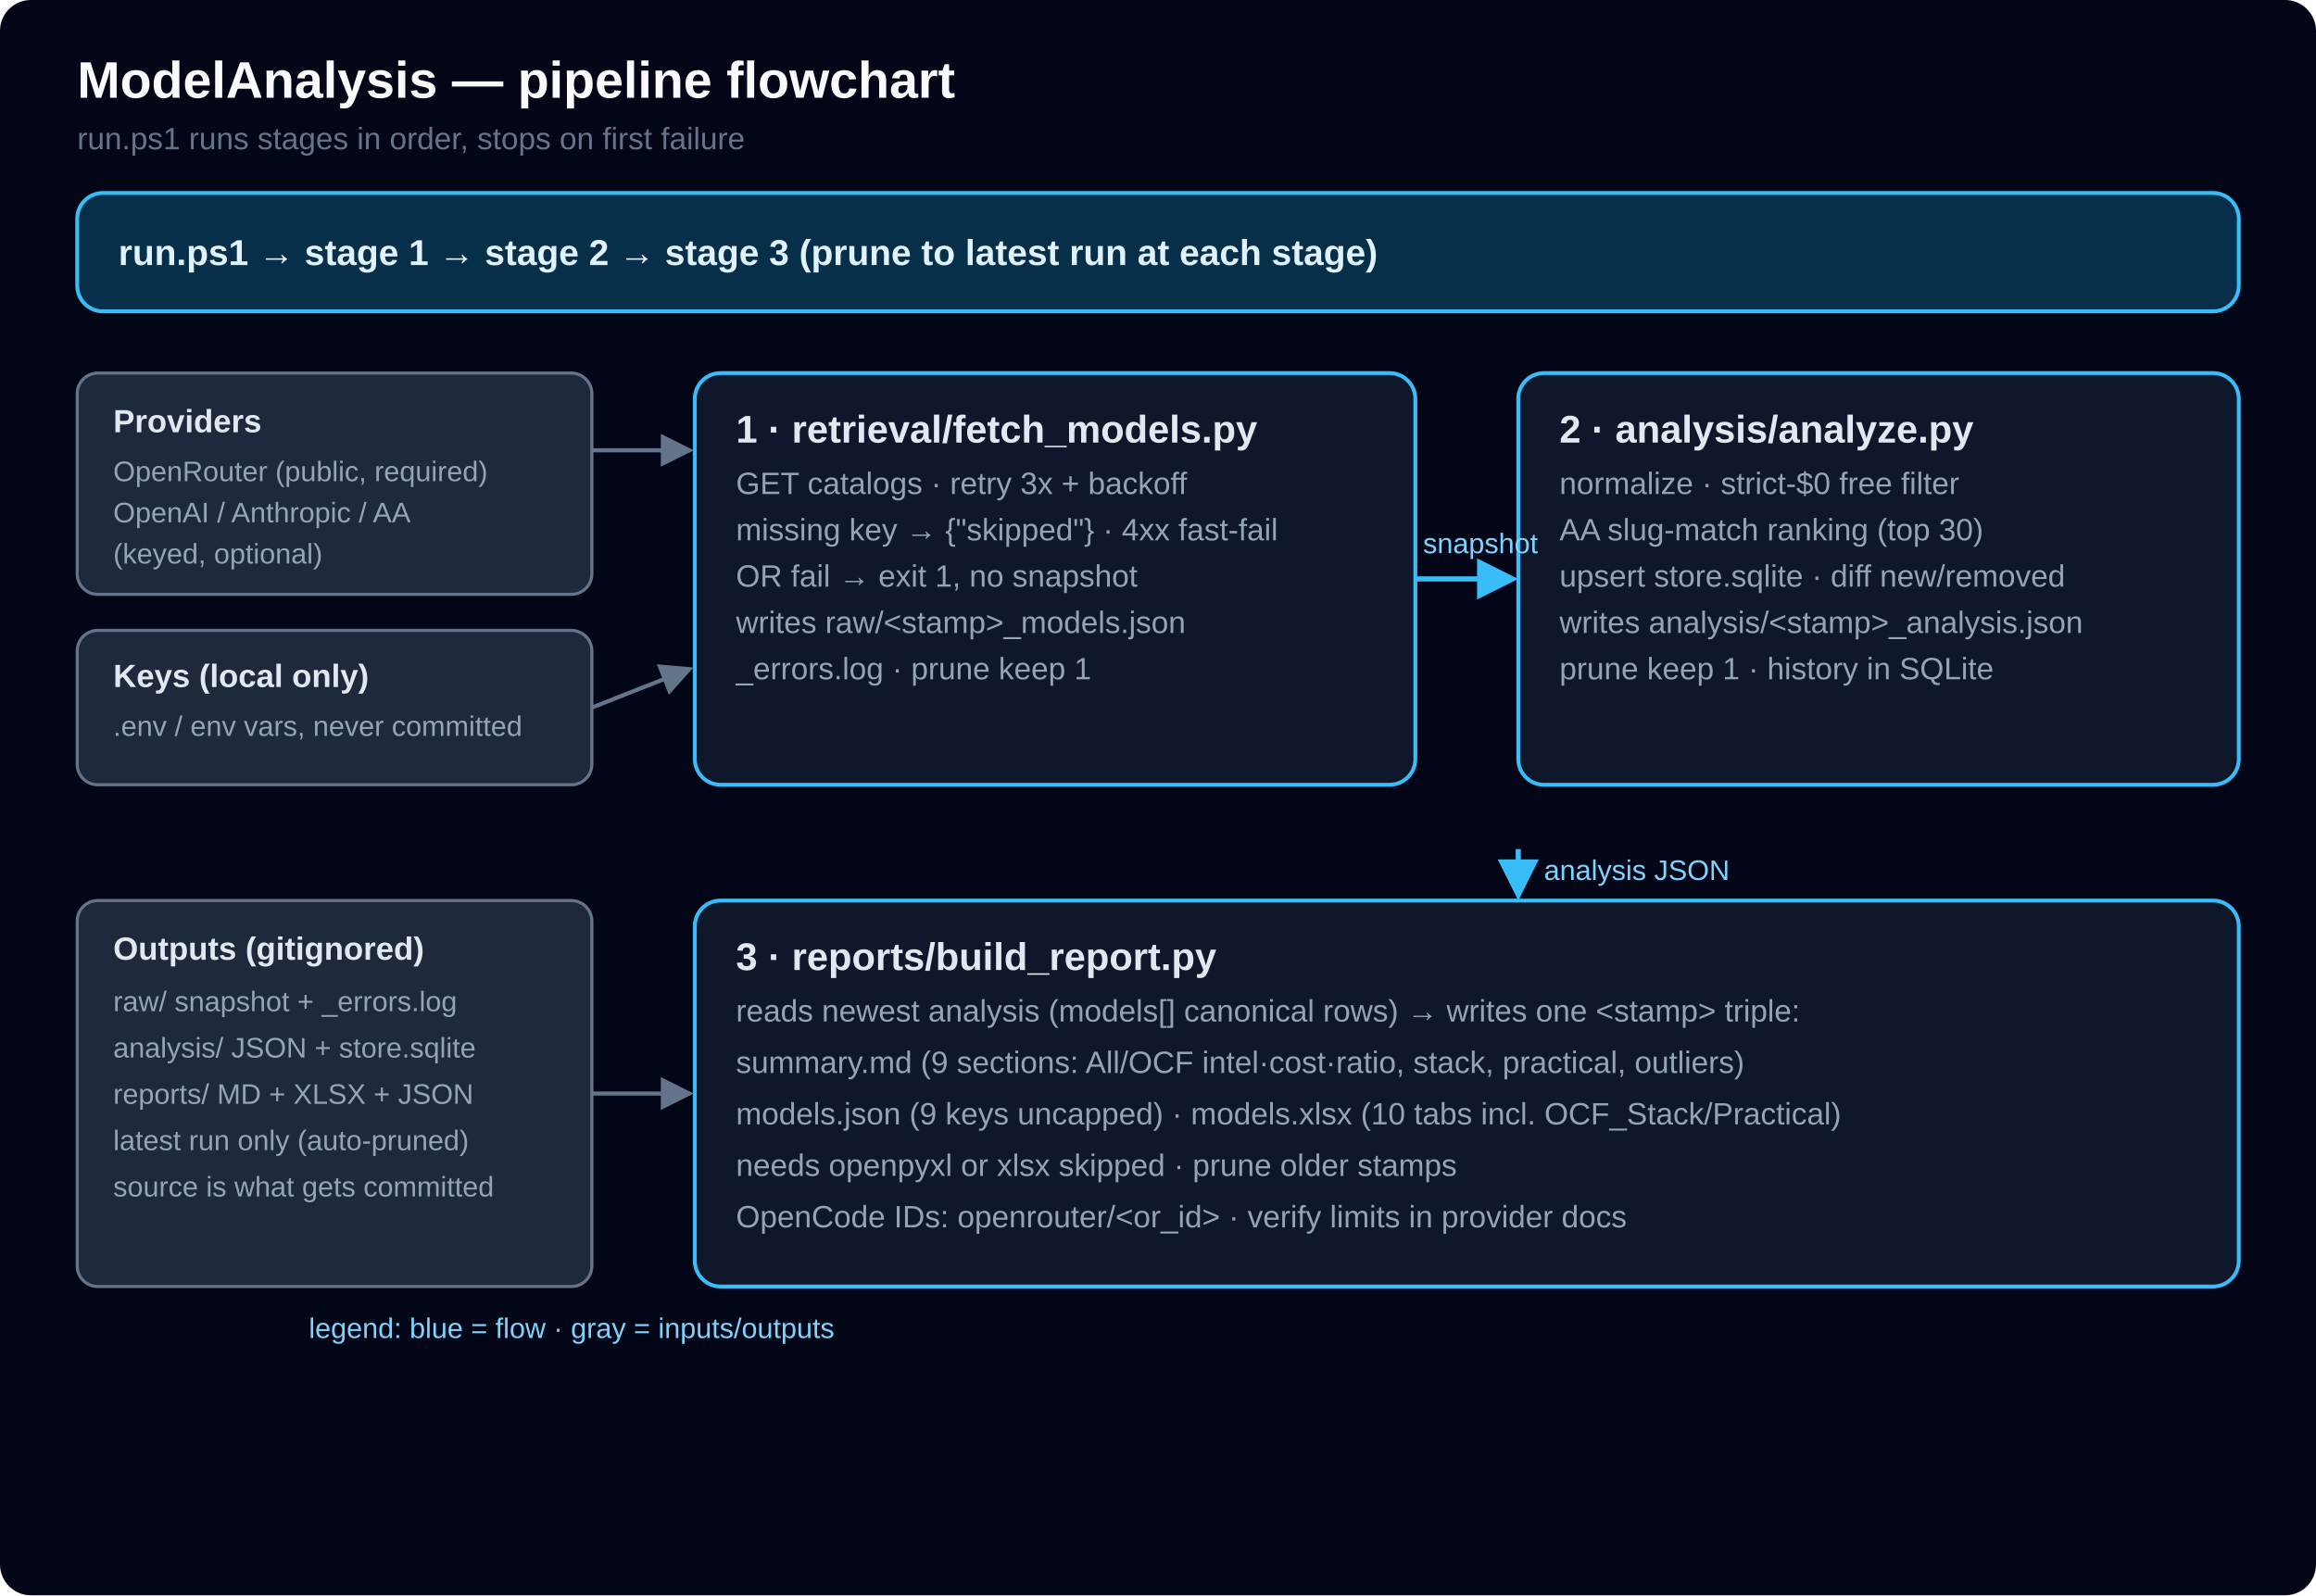
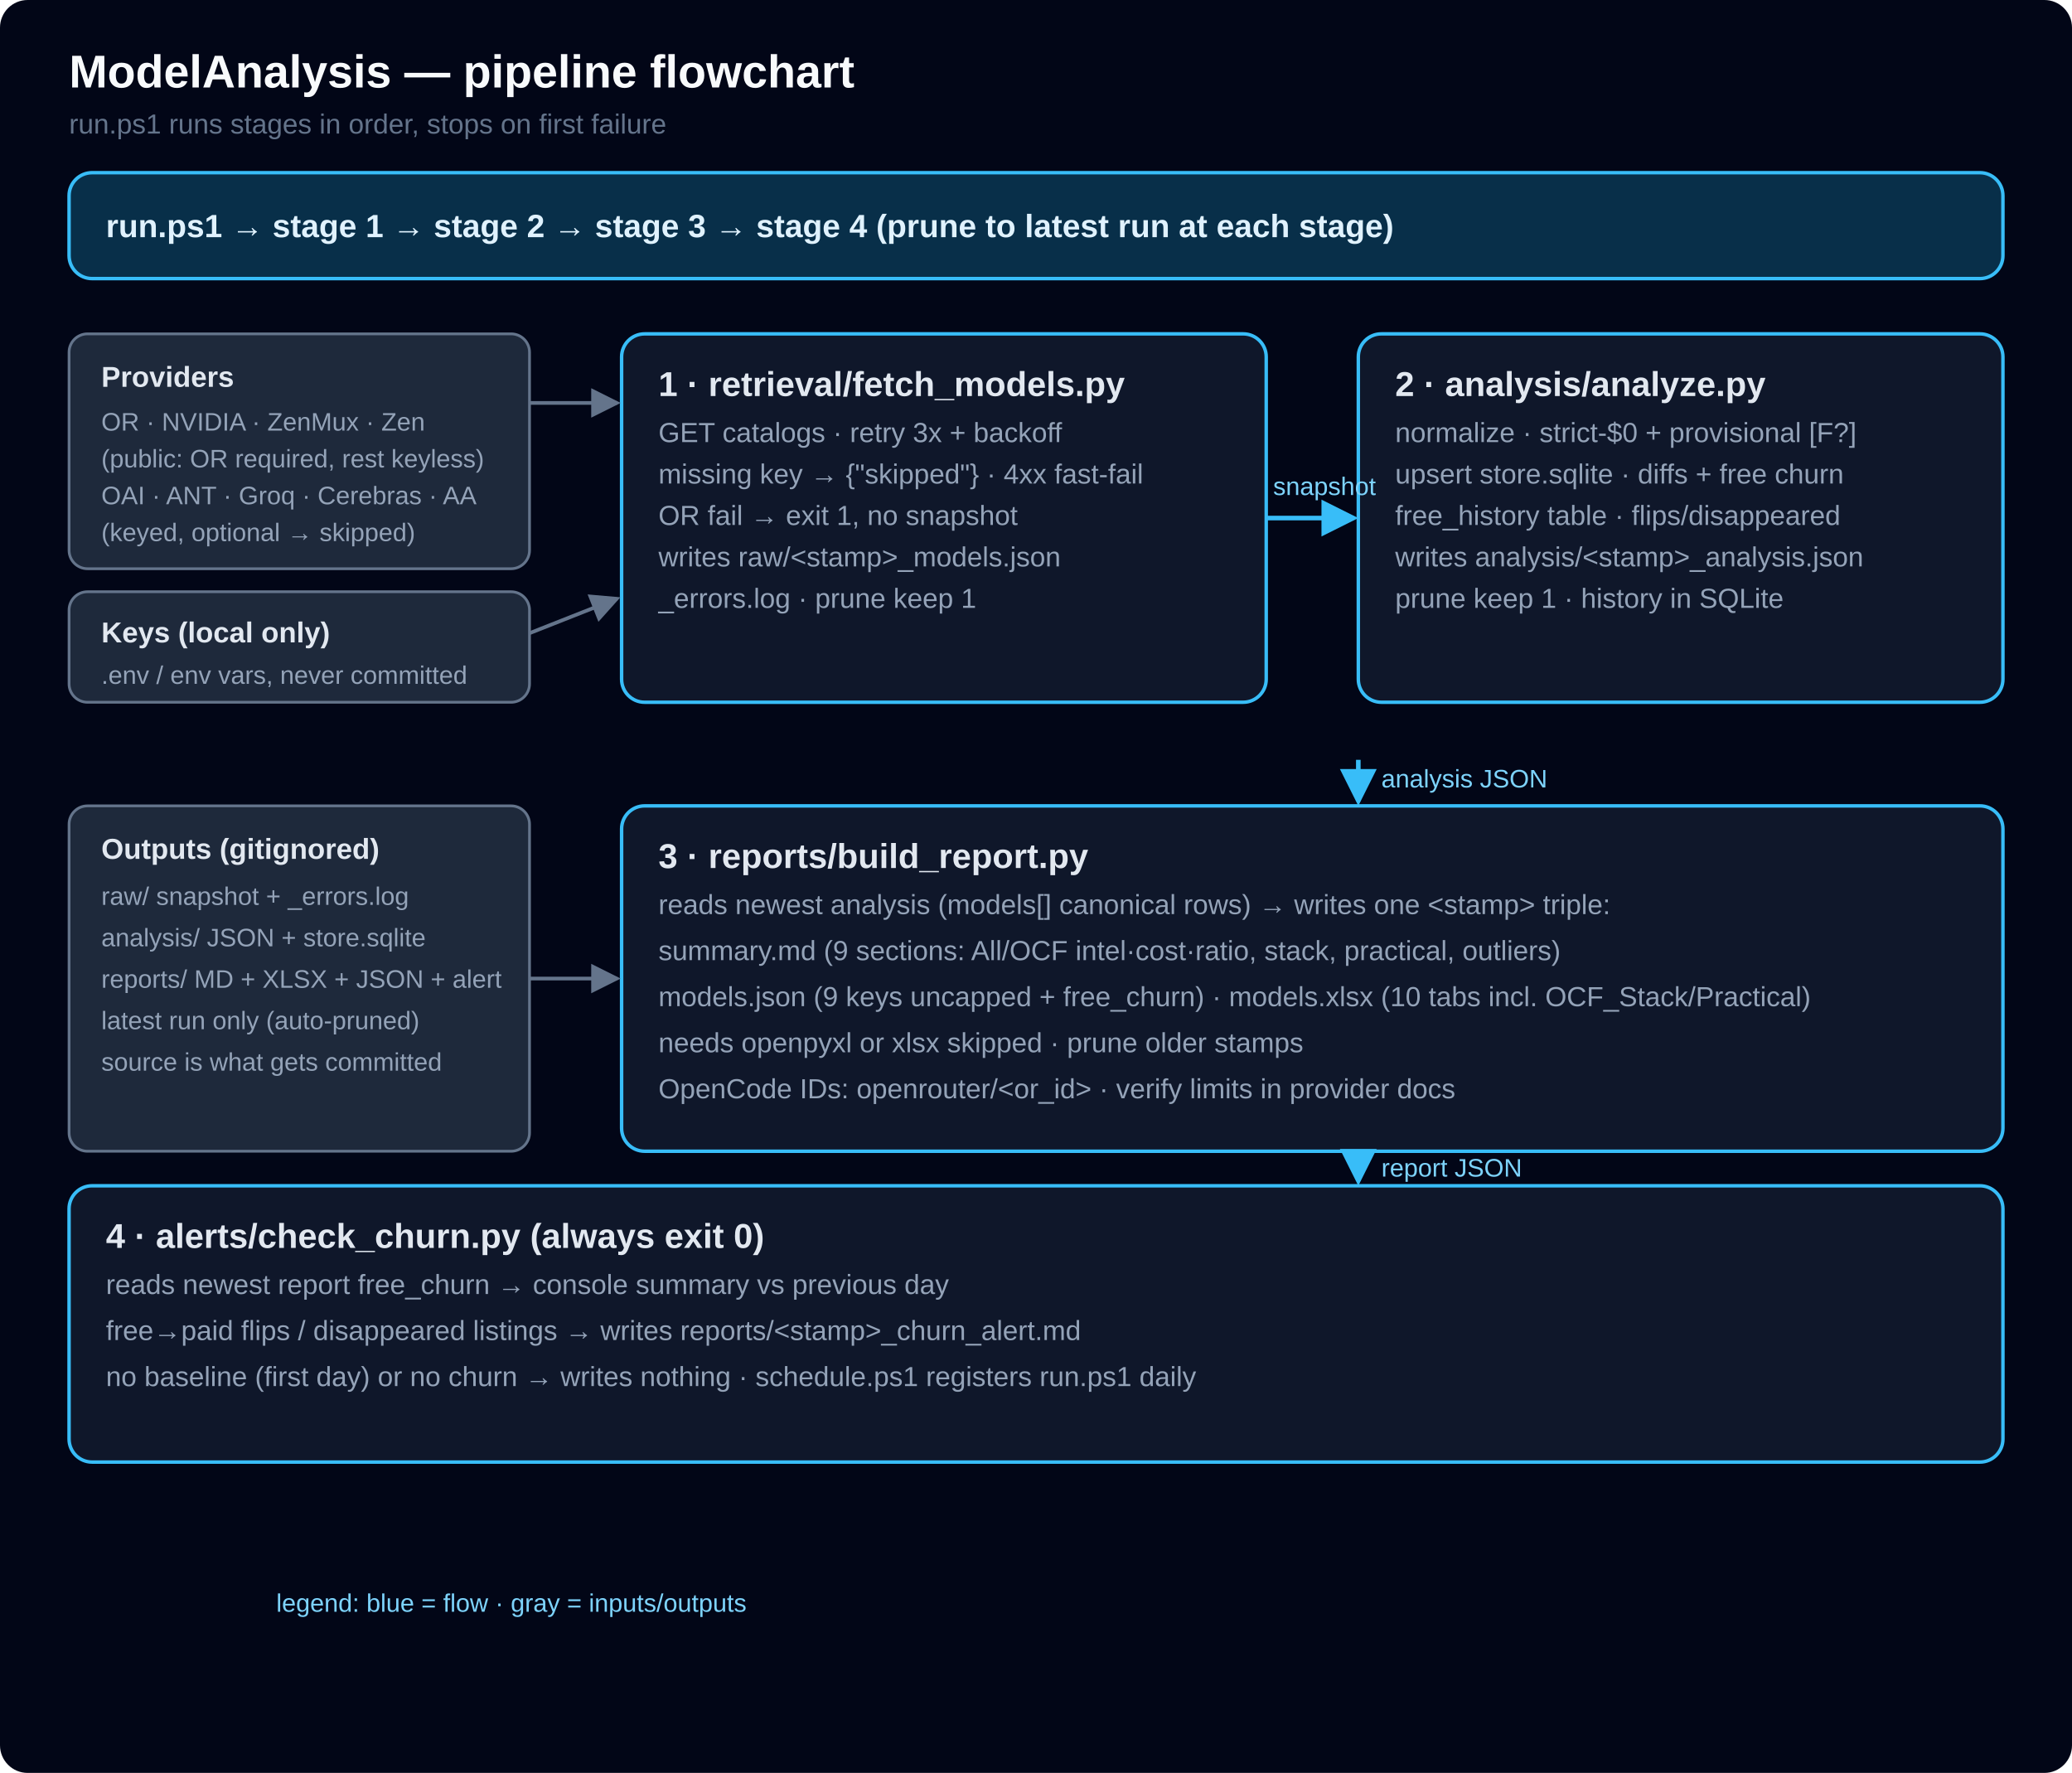
- <svg xmlns="http://www.w3.org/2000/svg" width="900" height="620" font-family="Segoe UI, Arial, sans-serif">
+ <svg xmlns="http://www.w3.org/2000/svg" width="900" height="770" font-family="Segoe UI, Arial, sans-serif">
  <style>
    .box { fill: #0f172a; stroke: #38bdf8; stroke-width: 1.5; rx: 10; }
    .title { fill: #e2e8f0; font-size: 15px; font-weight: 700; }
    .sub { fill: #94a3b8; font-size: 12px; }
    .file { fill: #1e293b; stroke: #64748b; stroke-width: 1.2; rx: 8; }
    .file-t { fill: #e2e8f0; font-size: 12.5px; font-weight: 600; }
    .file-s { fill: #94a3b8; font-size: 11px; }
    .arrow { stroke: #38bdf8; stroke-width: 2; fill: none; marker-end: url(#ah); }
    .arrow-dim { stroke: #64748b; stroke-width: 1.6; fill: none; marker-end: url(#ah2); }
    .label { fill: #7dd3fc; font-size: 11px; }
  </style>
  <defs>
    <marker id="ah" markerWidth="8" markerHeight="8" refX="7" refY="4" orient="auto">
      <path d="M0,0 L8,4 L0,8 z" fill="#38bdf8" />
    </marker>
    <marker id="ah2" markerWidth="8" markerHeight="8" refX="7" refY="4" orient="auto">
      <path d="M0,0 L8,4 L0,8 z" fill="#64748b" />
    </marker>
  </defs>
-   <rect width="900" height="620" fill="#020617" rx="12" />
+   <rect width="900" height="770" fill="#020617" rx="12" />
  <text x="30" y="38" fill="#f8fafc" font-size="20" font-weight="800">ModelAnalysis — pipeline flowchart</text>
  <text x="30" y="58" fill="#64748b" font-size="12">run.ps1 runs stages in order, stops on first failure</text>
  <rect x="30" y="75" width="840" height="46" rx="10" fill="#082f49" stroke="#38bdf8" stroke-width="1.5" />
-   <text x="46" y="103" fill="#e0f2fe" font-size="14" font-weight="700">run.ps1  →  stage 1 → stage 2 → stage 3  (prune to latest run at each stage)</text>
-   <rect class="file" x="30" y="145" width="200" height="86" />
+   <text x="46" y="103" fill="#e0f2fe" font-size="14" font-weight="700">run.ps1  →  stage 1 → stage 2 → stage 3 → stage 4  (prune to latest run at each stage)</text>
+   <rect class="file" x="30" y="145" width="200" height="102" />
  <text class="file-t" x="44" y="168">Providers</text>
-   <text class="file-s" x="44" y="187">OpenRouter (public, required)</text>
-   <text class="file-s" x="44" y="203">OpenAI / Anthropic / AA</text>
-   <text class="file-s" x="44" y="219">(keyed, optional)</text>
-   <rect class="file" x="30" y="245" width="200" height="60" />
-   <text class="file-t" x="44" y="267">Keys (local only)</text>
-   <text class="file-s" x="44" y="286">.env / env vars, never committed</text>
+   <text class="file-s" x="44" y="187">OR · NVIDIA · ZenMux · Zen</text>
+   <text class="file-s" x="44" y="203">(public: OR required, rest keyless)</text>
+   <text class="file-s" x="44" y="219">OAI · ANT · Groq · Cerebras · AA</text>
+   <text class="file-s" x="44" y="235">(keyed, optional → skipped)</text>
+   <rect class="file" x="30" y="257" width="200" height="48" />
+   <text class="file-t" x="44" y="279">Keys (local only)</text>
+   <text class="file-s" x="44" y="297">.env / env vars, never committed</text>
  <rect class="box" x="270" y="145" width="280" height="160" />
  <text class="title" x="286" y="172">1 · retrieval/fetch_models.py</text>
  <text class="sub" x="286" y="192">GET catalogs · retry 3x + backoff</text>
  <text class="sub" x="286" y="210">missing key → {"skipped"} · 4xx fast-fail</text>
  <text class="sub" x="286" y="228">OR fail → exit 1, no snapshot</text>
  <text class="sub" x="286" y="246">writes raw/&lt;stamp&gt;_models.json</text>
  <text class="sub" x="286" y="264">_errors.log · prune keep 1</text>
  <rect class="box" x="590" y="145" width="280" height="160" />
  <text class="title" x="606" y="172">2 · analysis/analyze.py</text>
-   <text class="sub" x="606" y="192">normalize · strict-$0 free filter</text>
-   <text class="sub" x="606" y="210">AA slug-match ranking (top 30)</text>
-   <text class="sub" x="606" y="228">upsert store.sqlite · diff new/removed</text>
+   <text class="sub" x="606" y="192">normalize · strict-$0 + provisional [F?]</text>
+   <text class="sub" x="606" y="210">upsert store.sqlite · diffs + free churn</text>
+   <text class="sub" x="606" y="228">free_history table · flips/disappeared</text>
  <text class="sub" x="606" y="246">writes analysis/&lt;stamp&gt;_analysis.json</text>
  <text class="sub" x="606" y="264">prune keep 1 · history in SQLite</text>
  <rect class="box" x="270" y="350" width="600" height="150" />
  <text class="title" x="286" y="377">3 · reports/build_report.py</text>
  <text class="sub" x="286" y="397">reads newest analysis (models[] canonical rows) → writes one &lt;stamp&gt; triple:</text>
  <text class="sub" x="286" y="417">summary.md (9 sections: All/OCF intel·cost·ratio, stack, practical, outliers)</text>
-   <text class="sub" x="286" y="437">models.json (9 keys uncapped) · models.xlsx (10 tabs incl. OCF_Stack/Practical)</text>
+   <text class="sub" x="286" y="437">models.json (9 keys uncapped + free_churn) · models.xlsx (10 tabs incl. OCF_Stack/Practical)</text>
  <text class="sub" x="286" y="457">needs openpyxl or xlsx skipped · prune older stamps</text>
  <text class="sub" x="286" y="477">OpenCode IDs: openrouter/&lt;or_id&gt; · verify limits in provider docs</text>
  <rect class="file" x="30" y="350" width="200" height="150" />
  <text class="file-t" x="44" y="373">Outputs (gitignored)</text>
  <text class="file-s" x="44" y="393">raw/ snapshot + _errors.log</text>
  <text class="file-s" x="44" y="411">analysis/ JSON + store.sqlite</text>
-   <text class="file-s" x="44" y="429">reports/ MD + XLSX + JSON</text>
+   <text class="file-s" x="44" y="429">reports/ MD + XLSX + JSON + alert</text>
  <text class="file-s" x="44" y="447">latest run only (auto-pruned)</text>
  <text class="file-s" x="44" y="465">source is what gets committed</text>
+   <rect class="box" x="30" y="515" width="840" height="120" />
+   <text class="title" x="46" y="542">4 · alerts/check_churn.py (always exit 0)</text>
+   <text class="sub" x="46" y="562">reads newest report free_churn → console summary vs previous day</text>
+   <text class="sub" x="46" y="582">free→paid flips / disappeared listings → writes reports/&lt;stamp&gt;_churn_alert.md</text>
+   <text class="sub" x="46" y="602">no baseline (first day) or no churn → writes nothing · schedule.ps1 registers run.ps1 daily</text>
  <line class="arrow-dim" x1="230" y1="175" x2="268" y2="175" />
  <line class="arrow-dim" x1="230" y1="275" x2="268" y2="260" />
  <line class="arrow" x1="550" y1="225" x2="588" y2="225" />
  <text class="label" x="553" y="215">snapshot</text>
  <line class="arrow" x1="590" y1="330" x2="590" y2="348" />
  <text class="label" x="600" y="342">analysis JSON</text>
  <line class="arrow-dim" x1="230" y1="425" x2="268" y2="425" />
-   <text class="label" x="120" y="520" fill="#64748b">legend: blue = flow · gray = inputs/outputs</text>
+   <line class="arrow" x1="590" y1="500" x2="590" y2="513" />
+   <text class="label" x="600" y="511">report JSON</text>
+   <text class="label" x="120" y="700" fill="#64748b">legend: blue = flow · gray = inputs/outputs</text>
</svg>
